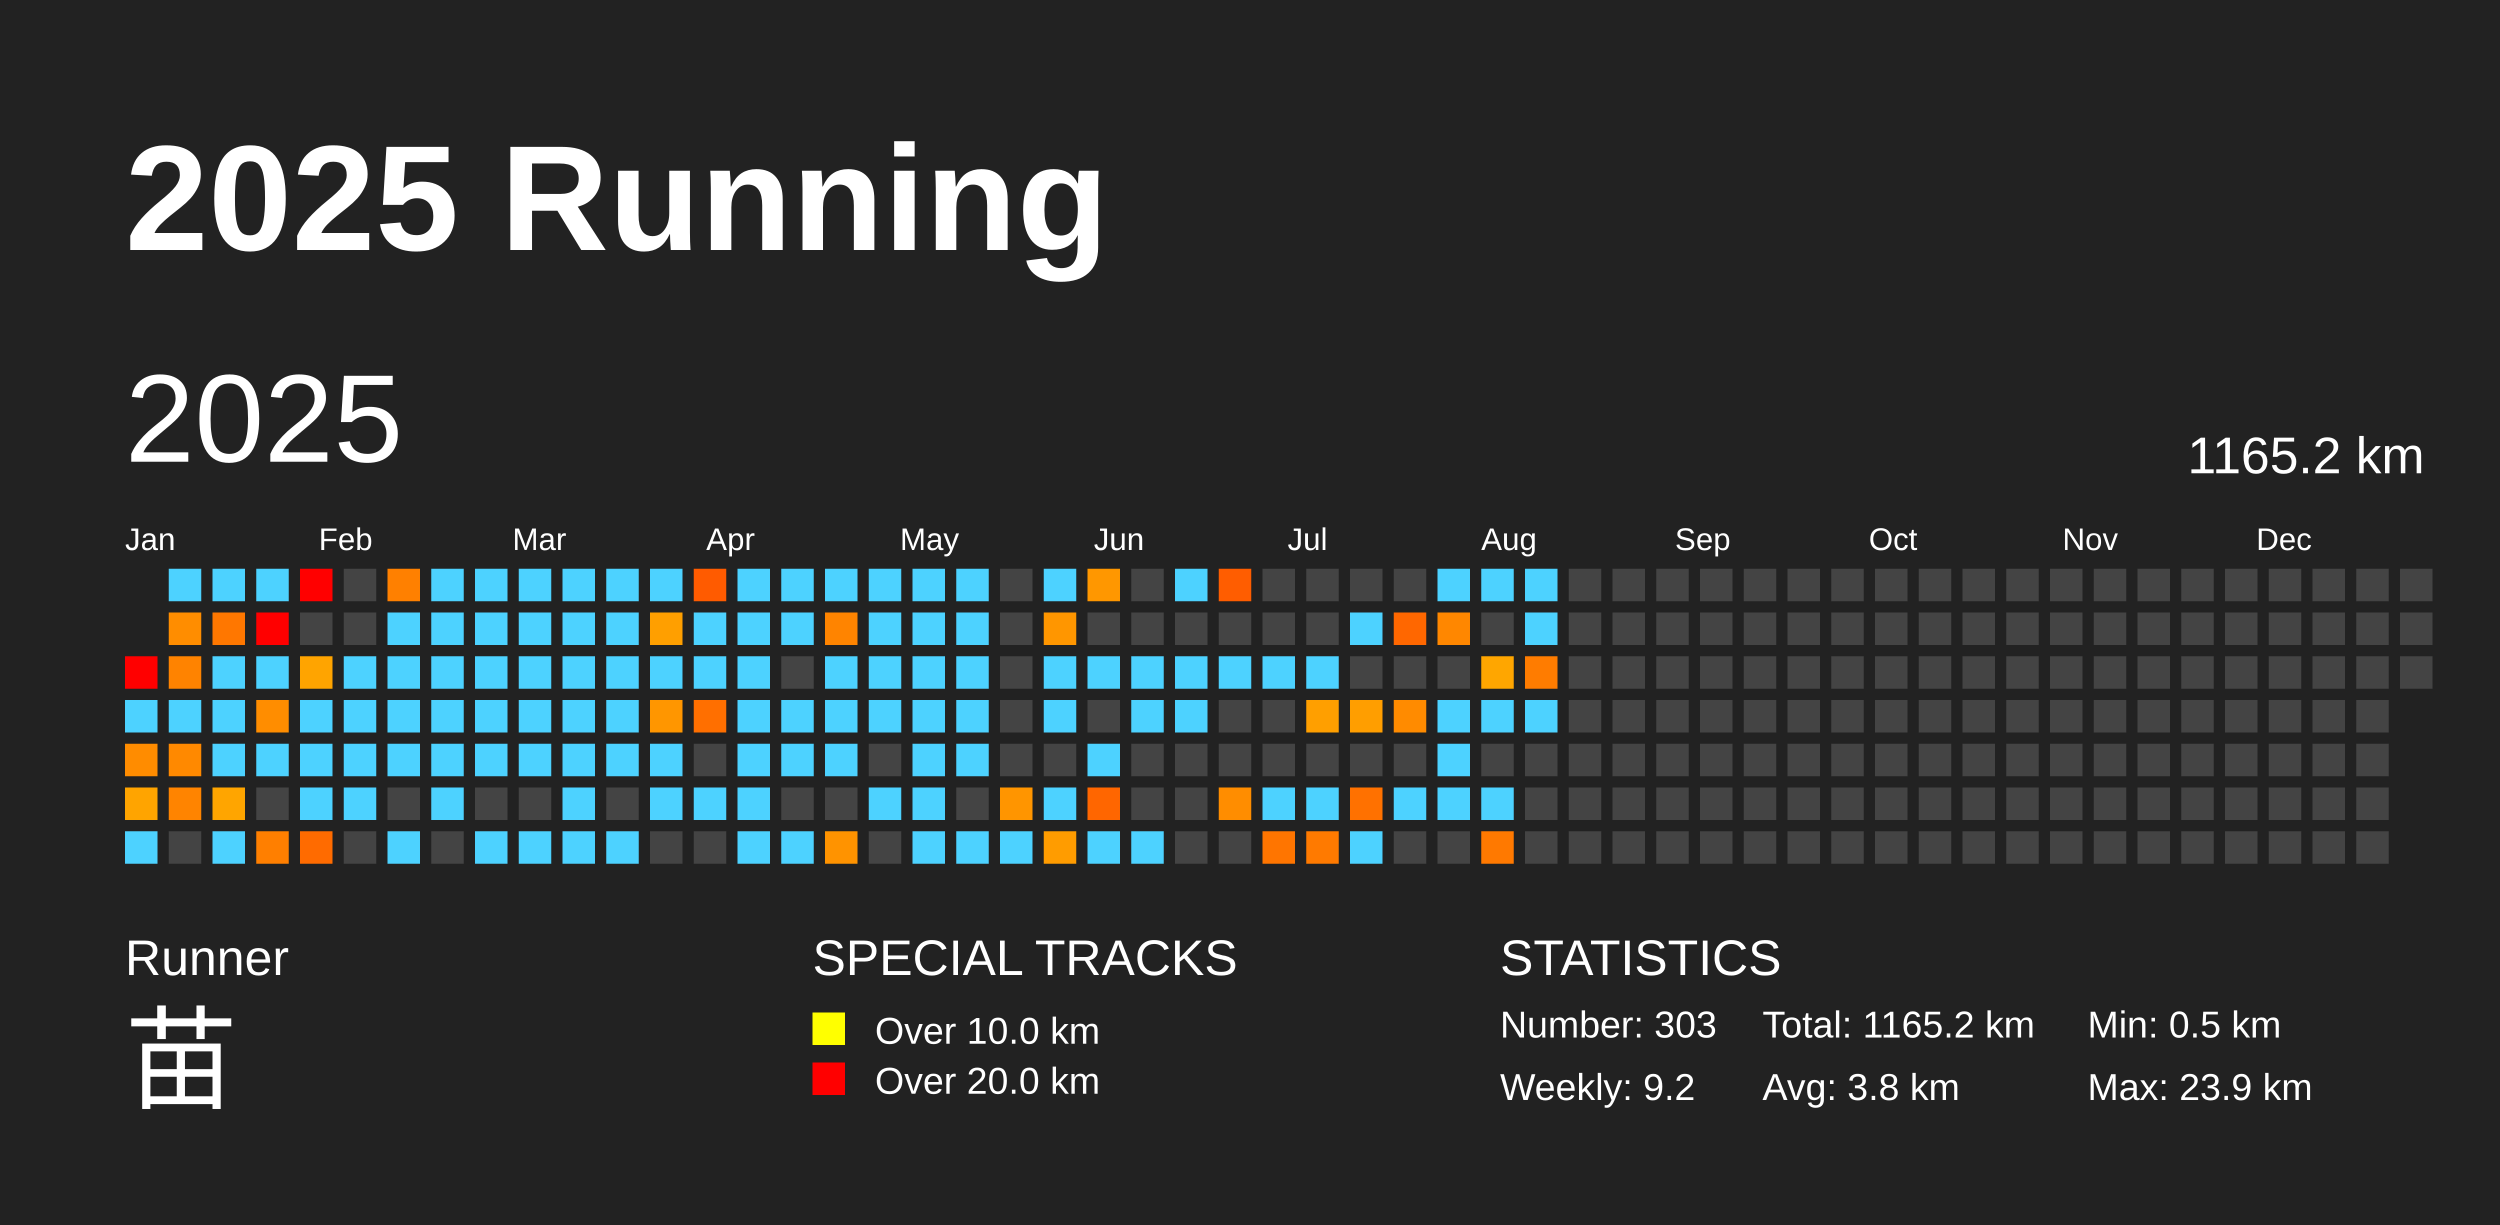
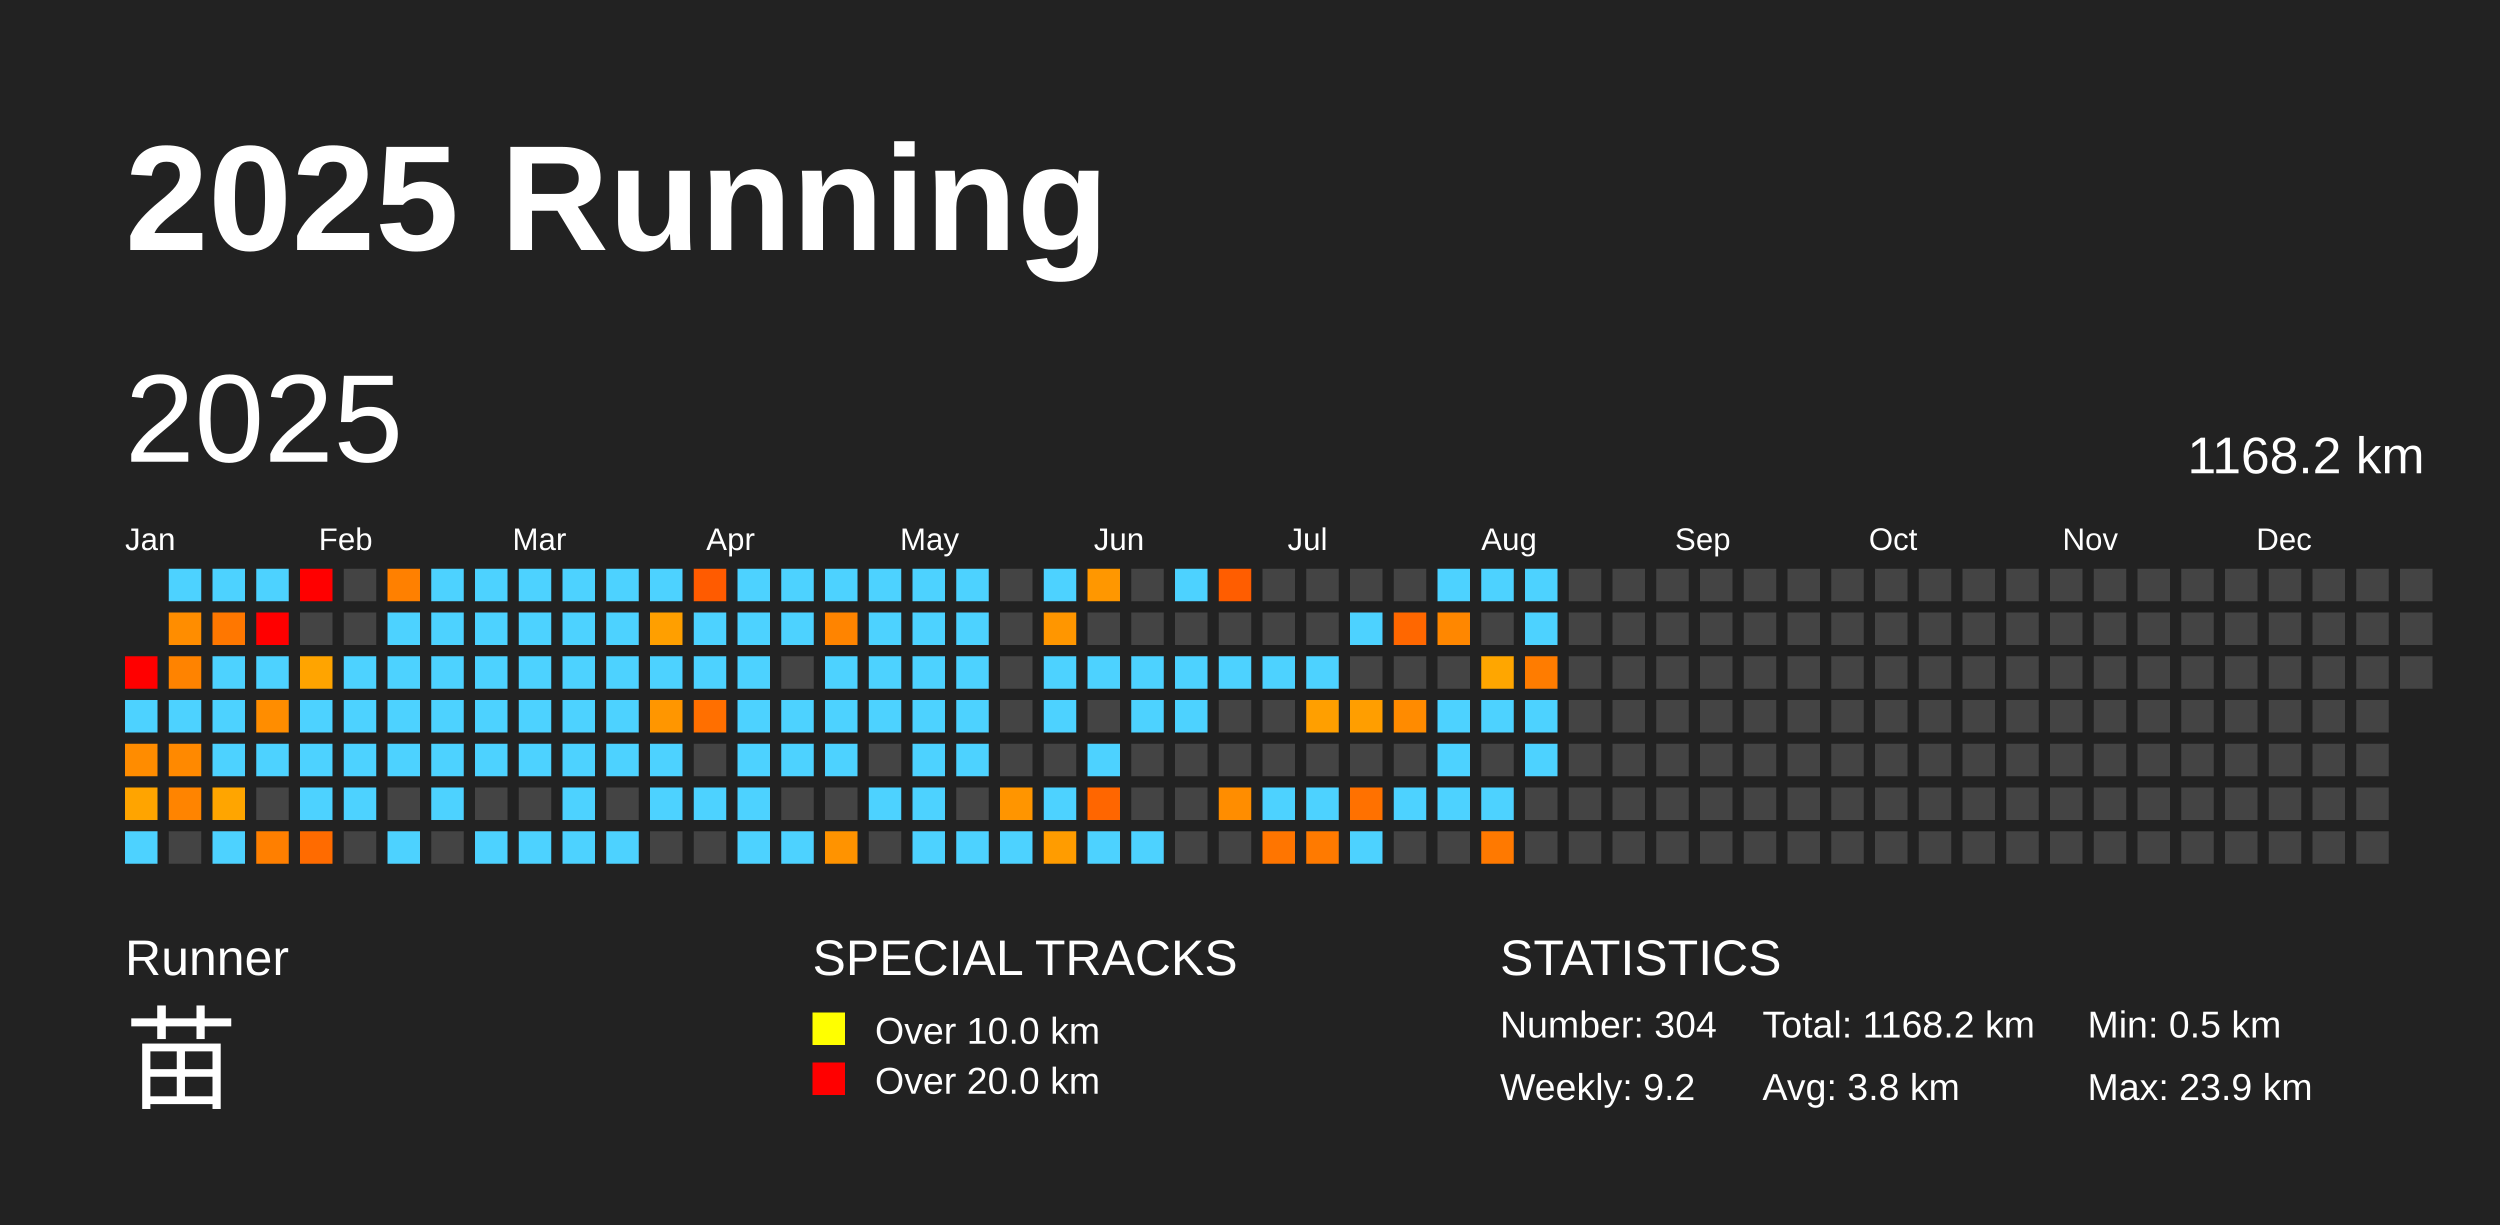
<svg xmlns="http://www.w3.org/2000/svg" baseProfile="full" height="98mm" version="1.1" viewBox="0,0,200,98" width="200mm">
  <defs />
  <rect fill="#222222" height="98" width="200" x="0" y="0" />
  <text fill="#FFFFFF" style="font-size:12px; font-family:Arial; font-weight:bold;" x="10" y="20">2025 Running</text>
  <text fill="#FFFFFF" style="font-size:4px; font-family:Arial" x="10" y="78">Runner</text>
  <text fill="#FFFFFF" style="font-size:9px; font-family:Arial" x="10" y="88">苗</text>
  <text fill="#FFFFFF" style="font-size:4px; font-family:Arial" x="65" y="78">SPECIAL TRACKS</text>
  <rect fill="yellow" height="2.6" width="2.6" x="65" y="81" />
  <text fill="#FFFFFF" style="font-size:3px; font-family:Arial" x="70" y="83.5">Over 10.0 km</text>
  <rect fill="red" height="2.6" width="2.6" x="65" y="85" />
  <text fill="#FFFFFF" style="font-size:3px; font-family:Arial" x="70" y="87.5">Over 20.0 km</text>
  <text fill="#FFFFFF" style="font-size:4px; font-family:Arial" x="120" y="78">STATISTICS</text>
-   <text fill="#FFFFFF" style="font-size:3px; font-family:Arial" x="120" y="83">Number: 303</text>
+   <text fill="#FFFFFF" style="font-size:3px; font-family:Arial" x="120" y="83">Number: 304</text>
  <text fill="#FFFFFF" style="font-size:3px; font-family:Arial" x="120" y="88">Weekly: 9.2</text>
-   <text fill="#FFFFFF" style="font-size:3px; font-family:Arial" x="141" y="83">Total: 1165.2 km</text>
+   <text fill="#FFFFFF" style="font-size:3px; font-family:Arial" x="141" y="83">Total: 1168.2 km</text>
  <text fill="#FFFFFF" style="font-size:3px; font-family:Arial" x="141" y="88">Avg: 3.8 km</text>
  <text fill="#FFFFFF" style="font-size:3px; font-family:Arial" x="167" y="83">Min: 0.5 km</text>
  <text fill="#FFFFFF" style="font-size:3px; font-family:Arial" x="167" y="88">Max: 23.9 km</text>
  <text dominant-baseline="hanging" fill="#FFFFFF" style="font-size:10.0px; font-family:Arial;" x="10" y="30">2025</text>
-   <text dominant-baseline="hanging" fill="#FFFFFF" style="font-size:4.125px; font-family:Arial;" x="175" y="35">1165.2 km</text>
+   <text dominant-baseline="hanging" fill="#FFFFFF" style="font-size:4.125px; font-family:Arial;" x="175" y="35">1168.2 km</text>
  <text fill="#FFFFFF" style="font-size:2.5px; font-family:Arial" x="10.0" y="44">Jan</text>
  <text fill="#FFFFFF" style="font-size:2.5px; font-family:Arial" x="25.5" y="44">Feb</text>
  <text fill="#FFFFFF" style="font-size:2.5px; font-family:Arial" x="41.0" y="44">Mar</text>
  <text fill="#FFFFFF" style="font-size:2.5px; font-family:Arial" x="56.5" y="44">Apr</text>
  <text fill="#FFFFFF" style="font-size:2.5px; font-family:Arial" x="72.0" y="44">May</text>
  <text fill="#FFFFFF" style="font-size:2.5px; font-family:Arial" x="87.5" y="44">Jun</text>
  <text fill="#FFFFFF" style="font-size:2.5px; font-family:Arial" x="103.0" y="44">Jul</text>
  <text fill="#FFFFFF" style="font-size:2.5px; font-family:Arial" x="118.5" y="44">Aug</text>
  <text fill="#FFFFFF" style="font-size:2.5px; font-family:Arial" x="134.0" y="44">Sep</text>
  <text fill="#FFFFFF" style="font-size:2.5px; font-family:Arial" x="149.5" y="44">Oct</text>
  <text fill="#FFFFFF" style="font-size:2.5px; font-family:Arial" x="165.0" y="44">Nov</text>
  <text fill="#FFFFFF" style="font-size:2.5px; font-family:Arial" x="180.5" y="44">Dec</text>
  <rect fill="red" height="2.6" width="2.6" x="10.0" y="52.5" />
  <rect fill="#4dd2ff" height="2.6" width="2.6" x="10.0" y="56.0" />
  <rect fill="#ff8c00" height="2.6" width="2.6" x="10.0" y="59.5" />
  <rect fill="#ffa400" height="2.6" width="2.6" x="10.0" y="63.0" />
  <rect fill="#4dd2ff" height="2.6" width="2.6" x="10.0" y="66.5" />
  <rect fill="#4dd2ff" height="2.6" width="2.6" x="13.5" y="45.5" />
  <rect fill="#ff8d00" height="2.6" width="2.6" x="13.5" y="49.0" />
  <rect fill="#ff8300" height="2.6" width="2.6" x="13.5" y="52.5" />
  <rect fill="#4dd2ff" height="2.6" width="2.6" x="13.5" y="56.0" />
  <rect fill="#ff8900" height="2.6" width="2.6" x="13.5" y="59.5" />
  <rect fill="#ff8400" height="2.6" width="2.6" x="13.5" y="63.0" />
  <rect fill="#444444" height="2.6" width="2.6" x="13.5" y="66.5" />
  <rect fill="#4dd2ff" height="2.6" width="2.6" x="17.0" y="45.5" />
  <rect fill="#ff7700" height="2.6" width="2.6" x="17.0" y="49.0" />
  <rect fill="#4dd2ff" height="2.6" width="2.6" x="17.0" y="52.5" />
  <rect fill="#4dd2ff" height="2.6" width="2.6" x="17.0" y="56.0" />
  <rect fill="#4dd2ff" height="2.6" width="2.6" x="17.0" y="59.5" />
  <rect fill="#ffa500" height="2.6" width="2.6" x="17.0" y="63.0" />
  <rect fill="#4dd2ff" height="2.6" width="2.6" x="17.0" y="66.5" />
  <rect fill="#4dd2ff" height="2.6" width="2.6" x="20.5" y="45.5" />
  <rect fill="red" height="2.6" width="2.6" x="20.5" y="49.0" />
  <rect fill="#4dd2ff" height="2.6" width="2.6" x="20.5" y="52.5" />
  <rect fill="#ff8d00" height="2.6" width="2.6" x="20.5" y="56.0" />
  <rect fill="#4dd2ff" height="2.6" width="2.6" x="20.5" y="59.5" />
  <rect fill="#444444" height="2.6" width="2.6" x="20.5" y="63.0" />
  <rect fill="#ff7f00" height="2.6" width="2.6" x="20.5" y="66.5" />
  <rect fill="red" height="2.6" width="2.6" x="24.0" y="45.5" />
  <rect fill="#444444" height="2.6" width="2.6" x="24.0" y="49.0" />
  <rect fill="#ffa400" height="2.6" width="2.6" x="24.0" y="52.5" />
  <rect fill="#4dd2ff" height="2.6" width="2.6" x="24.0" y="56.0" />
  <rect fill="#4dd2ff" height="2.6" width="2.6" x="24.0" y="59.5" />
  <rect fill="#4dd2ff" height="2.6" width="2.6" x="24.0" y="63.0" />
  <rect fill="#ff6b00" height="2.6" width="2.6" x="24.0" y="66.5" />
  <rect fill="#444444" height="2.6" width="2.6" x="27.5" y="45.5" />
  <rect fill="#444444" height="2.6" width="2.6" x="27.5" y="49.0" />
  <rect fill="#4dd2ff" height="2.6" width="2.6" x="27.5" y="52.5" />
  <rect fill="#4dd2ff" height="2.6" width="2.6" x="27.5" y="56.0" />
  <rect fill="#4dd2ff" height="2.6" width="2.6" x="27.5" y="59.5" />
  <rect fill="#4dd2ff" height="2.6" width="2.6" x="27.5" y="63.0" />
  <rect fill="#444444" height="2.6" width="2.6" x="27.5" y="66.5" />
  <rect fill="#ff8000" height="2.6" width="2.6" x="31.0" y="45.5" />
  <rect fill="#4dd2ff" height="2.6" width="2.6" x="31.0" y="49.0" />
  <rect fill="#4dd2ff" height="2.6" width="2.6" x="31.0" y="52.5" />
  <rect fill="#4dd2ff" height="2.6" width="2.6" x="31.0" y="56.0" />
  <rect fill="#4dd2ff" height="2.6" width="2.6" x="31.0" y="59.5" />
  <rect fill="#444444" height="2.6" width="2.6" x="31.0" y="63.0" />
  <rect fill="#4dd2ff" height="2.6" width="2.6" x="31.0" y="66.5" />
  <rect fill="#4dd2ff" height="2.6" width="2.6" x="34.5" y="45.5" />
  <rect fill="#4dd2ff" height="2.6" width="2.6" x="34.5" y="49.0" />
  <rect fill="#4dd2ff" height="2.6" width="2.6" x="34.5" y="52.5" />
  <rect fill="#4dd2ff" height="2.6" width="2.6" x="34.5" y="56.0" />
  <rect fill="#4dd2ff" height="2.6" width="2.6" x="34.5" y="59.5" />
  <rect fill="#4dd2ff" height="2.6" width="2.6" x="34.5" y="63.0" />
  <rect fill="#444444" height="2.6" width="2.6" x="34.5" y="66.5" />
  <rect fill="#4dd2ff" height="2.6" width="2.6" x="38.0" y="45.5" />
  <rect fill="#4dd2ff" height="2.6" width="2.6" x="38.0" y="49.0" />
  <rect fill="#4dd2ff" height="2.6" width="2.6" x="38.0" y="52.5" />
  <rect fill="#4dd2ff" height="2.6" width="2.6" x="38.0" y="56.0" />
  <rect fill="#4dd2ff" height="2.6" width="2.6" x="38.0" y="59.5" />
  <rect fill="#444444" height="2.6" width="2.6" x="38.0" y="63.0" />
  <rect fill="#4dd2ff" height="2.6" width="2.6" x="38.0" y="66.5" />
  <rect fill="#4dd2ff" height="2.6" width="2.6" x="41.5" y="45.5" />
  <rect fill="#4dd2ff" height="2.6" width="2.6" x="41.5" y="49.0" />
  <rect fill="#4dd2ff" height="2.6" width="2.6" x="41.5" y="52.5" />
  <rect fill="#4dd2ff" height="2.6" width="2.6" x="41.5" y="56.0" />
  <rect fill="#4dd2ff" height="2.6" width="2.6" x="41.5" y="59.5" />
  <rect fill="#444444" height="2.6" width="2.6" x="41.5" y="63.0" />
  <rect fill="#4dd2ff" height="2.6" width="2.6" x="41.5" y="66.5" />
  <rect fill="#4dd2ff" height="2.6" width="2.6" x="45.0" y="45.5" />
  <rect fill="#4dd2ff" height="2.6" width="2.6" x="45.0" y="49.0" />
  <rect fill="#4dd2ff" height="2.6" width="2.6" x="45.0" y="52.5" />
  <rect fill="#4dd2ff" height="2.6" width="2.6" x="45.0" y="56.0" />
  <rect fill="#4dd2ff" height="2.6" width="2.6" x="45.0" y="59.5" />
  <rect fill="#4dd2ff" height="2.6" width="2.6" x="45.0" y="63.0" />
  <rect fill="#4dd2ff" height="2.6" width="2.6" x="45.0" y="66.5" />
  <rect fill="#4dd2ff" height="2.6" width="2.6" x="48.5" y="45.5" />
  <rect fill="#4dd2ff" height="2.6" width="2.6" x="48.5" y="49.0" />
  <rect fill="#4dd2ff" height="2.6" width="2.6" x="48.5" y="52.5" />
  <rect fill="#4dd2ff" height="2.6" width="2.6" x="48.5" y="56.0" />
  <rect fill="#4dd2ff" height="2.6" width="2.6" x="48.5" y="59.5" />
  <rect fill="#444444" height="2.6" width="2.6" x="48.5" y="63.0" />
  <rect fill="#4dd2ff" height="2.6" width="2.6" x="48.5" y="66.5" />
  <rect fill="#4dd2ff" height="2.6" width="2.6" x="52.0" y="45.5" />
  <rect fill="#ff9f00" height="2.6" width="2.6" x="52.0" y="49.0" />
  <rect fill="#4dd2ff" height="2.6" width="2.6" x="52.0" y="52.5" />
  <rect fill="#ff9600" height="2.6" width="2.6" x="52.0" y="56.0" />
  <rect fill="#4dd2ff" height="2.6" width="2.6" x="52.0" y="59.5" />
  <rect fill="#4dd2ff" height="2.6" width="2.6" x="52.0" y="63.0" />
  <rect fill="#444444" height="2.6" width="2.6" x="52.0" y="66.5" />
  <rect fill="#ff5b00" height="2.6" width="2.6" x="55.5" y="45.5" />
  <rect fill="#4dd2ff" height="2.6" width="2.6" x="55.5" y="49.0" />
  <rect fill="#4dd2ff" height="2.6" width="2.6" x="55.5" y="52.5" />
  <rect fill="#ff6f00" height="2.6" width="2.6" x="55.5" y="56.0" />
  <rect fill="#444444" height="2.6" width="2.6" x="55.5" y="59.5" />
  <rect fill="#4dd2ff" height="2.6" width="2.6" x="55.5" y="63.0" />
  <rect fill="#444444" height="2.6" width="2.6" x="55.5" y="66.5" />
  <rect fill="#4dd2ff" height="2.6" width="2.6" x="59.0" y="45.5" />
  <rect fill="#4dd2ff" height="2.6" width="2.6" x="59.0" y="49.0" />
  <rect fill="#4dd2ff" height="2.6" width="2.6" x="59.0" y="52.5" />
  <rect fill="#4dd2ff" height="2.6" width="2.6" x="59.0" y="56.0" />
  <rect fill="#4dd2ff" height="2.6" width="2.6" x="59.0" y="59.5" />
  <rect fill="#4dd2ff" height="2.6" width="2.6" x="59.0" y="63.0" />
  <rect fill="#4dd2ff" height="2.6" width="2.6" x="59.0" y="66.5" />
  <rect fill="#4dd2ff" height="2.6" width="2.6" x="62.5" y="45.5" />
  <rect fill="#4dd2ff" height="2.6" width="2.6" x="62.5" y="49.0" />
  <rect fill="#444444" height="2.6" width="2.6" x="62.5" y="52.5" />
  <rect fill="#4dd2ff" height="2.6" width="2.6" x="62.5" y="56.0" />
  <rect fill="#4dd2ff" height="2.6" width="2.6" x="62.5" y="59.5" />
  <rect fill="#444444" height="2.6" width="2.6" x="62.5" y="63.0" />
  <rect fill="#4dd2ff" height="2.6" width="2.6" x="62.5" y="66.5" />
  <rect fill="#4dd2ff" height="2.6" width="2.6" x="66.0" y="45.5" />
  <rect fill="#ff8400" height="2.6" width="2.6" x="66.0" y="49.0" />
  <rect fill="#4dd2ff" height="2.6" width="2.6" x="66.0" y="52.5" />
  <rect fill="#4dd2ff" height="2.6" width="2.6" x="66.0" y="56.0" />
  <rect fill="#4dd2ff" height="2.6" width="2.6" x="66.0" y="59.5" />
  <rect fill="#444444" height="2.6" width="2.6" x="66.0" y="63.0" />
  <rect fill="#ff9300" height="2.6" width="2.6" x="66.0" y="66.5" />
  <rect fill="#4dd2ff" height="2.6" width="2.6" x="69.5" y="45.5" />
  <rect fill="#4dd2ff" height="2.6" width="2.6" x="69.5" y="49.0" />
  <rect fill="#4dd2ff" height="2.6" width="2.6" x="69.5" y="52.5" />
  <rect fill="#4dd2ff" height="2.6" width="2.6" x="69.5" y="56.0" />
  <rect fill="#444444" height="2.6" width="2.6" x="69.5" y="59.5" />
  <rect fill="#4dd2ff" height="2.6" width="2.6" x="69.5" y="63.0" />
  <rect fill="#444444" height="2.6" width="2.6" x="69.5" y="66.5" />
  <rect fill="#4dd2ff" height="2.6" width="2.6" x="73.0" y="45.5" />
  <rect fill="#4dd2ff" height="2.6" width="2.6" x="73.0" y="49.0" />
  <rect fill="#4dd2ff" height="2.6" width="2.6" x="73.0" y="52.5" />
  <rect fill="#4dd2ff" height="2.6" width="2.6" x="73.0" y="56.0" />
  <rect fill="#4dd2ff" height="2.6" width="2.6" x="73.0" y="59.5" />
  <rect fill="#4dd2ff" height="2.6" width="2.6" x="73.0" y="63.0" />
  <rect fill="#4dd2ff" height="2.6" width="2.6" x="73.0" y="66.5" />
  <rect fill="#4dd2ff" height="2.6" width="2.6" x="76.5" y="45.5" />
  <rect fill="#4dd2ff" height="2.6" width="2.6" x="76.5" y="49.0" />
  <rect fill="#4dd2ff" height="2.6" width="2.6" x="76.5" y="52.5" />
  <rect fill="#4dd2ff" height="2.6" width="2.6" x="76.5" y="56.0" />
  <rect fill="#4dd2ff" height="2.6" width="2.6" x="76.5" y="59.5" />
  <rect fill="#444444" height="2.6" width="2.6" x="76.5" y="63.0" />
  <rect fill="#4dd2ff" height="2.6" width="2.6" x="76.5" y="66.5" />
  <rect fill="#444444" height="2.6" width="2.6" x="80.0" y="45.5" />
  <rect fill="#444444" height="2.6" width="2.6" x="80.0" y="49.0" />
  <rect fill="#444444" height="2.6" width="2.6" x="80.0" y="52.5" />
  <rect fill="#444444" height="2.6" width="2.6" x="80.0" y="56.0" />
  <rect fill="#444444" height="2.6" width="2.6" x="80.0" y="59.5" />
  <rect fill="#ff9500" height="2.6" width="2.6" x="80.0" y="63.0" />
  <rect fill="#4dd2ff" height="2.6" width="2.6" x="80.0" y="66.5" />
  <rect fill="#4dd2ff" height="2.6" width="2.6" x="83.5" y="45.5" />
  <rect fill="#ff9600" height="2.6" width="2.6" x="83.5" y="49.0" />
  <rect fill="#4dd2ff" height="2.6" width="2.6" x="83.5" y="52.5" />
  <rect fill="#4dd2ff" height="2.6" width="2.6" x="83.5" y="56.0" />
  <rect fill="#444444" height="2.6" width="2.6" x="83.5" y="59.5" />
  <rect fill="#4dd2ff" height="2.6" width="2.6" x="83.5" y="63.0" />
  <rect fill="#ff9c00" height="2.6" width="2.6" x="83.5" y="66.5" />
  <rect fill="#ff9700" height="2.6" width="2.6" x="87.0" y="45.5" />
  <rect fill="#444444" height="2.6" width="2.6" x="87.0" y="49.0" />
  <rect fill="#4dd2ff" height="2.6" width="2.6" x="87.0" y="52.5" />
  <rect fill="#444444" height="2.6" width="2.6" x="87.0" y="56.0" />
  <rect fill="#4dd2ff" height="2.6" width="2.6" x="87.0" y="59.5" />
  <rect fill="#ff6600" height="2.6" width="2.6" x="87.0" y="63.0" />
  <rect fill="#4dd2ff" height="2.6" width="2.6" x="87.0" y="66.5" />
  <rect fill="#444444" height="2.6" width="2.6" x="90.5" y="45.5" />
  <rect fill="#444444" height="2.6" width="2.6" x="90.5" y="49.0" />
  <rect fill="#4dd2ff" height="2.6" width="2.6" x="90.5" y="52.5" />
  <rect fill="#4dd2ff" height="2.6" width="2.6" x="90.5" y="56.0" />
  <rect fill="#444444" height="2.6" width="2.6" x="90.5" y="59.5" />
  <rect fill="#444444" height="2.6" width="2.6" x="90.5" y="63.0" />
  <rect fill="#4dd2ff" height="2.6" width="2.6" x="90.5" y="66.5" />
  <rect fill="#4dd2ff" height="2.6" width="2.6" x="94.0" y="45.5" />
  <rect fill="#444444" height="2.6" width="2.6" x="94.0" y="49.0" />
  <rect fill="#4dd2ff" height="2.6" width="2.6" x="94.0" y="52.5" />
  <rect fill="#4dd2ff" height="2.6" width="2.6" x="94.0" y="56.0" />
  <rect fill="#444444" height="2.6" width="2.6" x="94.0" y="59.5" />
  <rect fill="#444444" height="2.6" width="2.6" x="94.0" y="63.0" />
  <rect fill="#444444" height="2.6" width="2.6" x="94.0" y="66.5" />
  <rect fill="#ff5d00" height="2.6" width="2.6" x="97.5" y="45.5" />
  <rect fill="#444444" height="2.6" width="2.6" x="97.5" y="49.0" />
  <rect fill="#4dd2ff" height="2.6" width="2.6" x="97.5" y="52.5" />
  <rect fill="#444444" height="2.6" width="2.6" x="97.5" y="56.0" />
  <rect fill="#444444" height="2.6" width="2.6" x="97.5" y="59.5" />
  <rect fill="#ff8d00" height="2.6" width="2.6" x="97.5" y="63.0" />
  <rect fill="#444444" height="2.6" width="2.6" x="97.5" y="66.5" />
  <rect fill="#444444" height="2.6" width="2.6" x="101.0" y="45.5" />
  <rect fill="#444444" height="2.6" width="2.6" x="101.0" y="49.0" />
  <rect fill="#4dd2ff" height="2.6" width="2.6" x="101.0" y="52.5" />
  <rect fill="#444444" height="2.6" width="2.6" x="101.0" y="56.0" />
  <rect fill="#444444" height="2.6" width="2.6" x="101.0" y="59.5" />
  <rect fill="#4dd2ff" height="2.6" width="2.6" x="101.0" y="63.0" />
  <rect fill="#ff7500" height="2.6" width="2.6" x="101.0" y="66.5" />
  <rect fill="#444444" height="2.6" width="2.6" x="104.5" y="45.5" />
  <rect fill="#444444" height="2.6" width="2.6" x="104.5" y="49.0" />
  <rect fill="#4dd2ff" height="2.6" width="2.6" x="104.5" y="52.5" />
  <rect fill="#ff9f00" height="2.6" width="2.6" x="104.5" y="56.0" />
  <rect fill="#444444" height="2.6" width="2.6" x="104.5" y="59.5" />
  <rect fill="#4dd2ff" height="2.6" width="2.6" x="104.5" y="63.0" />
  <rect fill="#ff7a00" height="2.6" width="2.6" x="104.5" y="66.5" />
  <rect fill="#444444" height="2.6" width="2.6" x="108.0" y="45.5" />
  <rect fill="#4dd2ff" height="2.6" width="2.6" x="108.0" y="49.0" />
  <rect fill="#444444" height="2.6" width="2.6" x="108.0" y="52.5" />
  <rect fill="#ff9e00" height="2.6" width="2.6" x="108.0" y="56.0" />
  <rect fill="#444444" height="2.6" width="2.6" x="108.0" y="59.5" />
  <rect fill="#ff7100" height="2.6" width="2.6" x="108.0" y="63.0" />
  <rect fill="#4dd2ff" height="2.6" width="2.6" x="108.0" y="66.5" />
  <rect fill="#444444" height="2.6" width="2.6" x="111.5" y="45.5" />
  <rect fill="#ff6700" height="2.6" width="2.6" x="111.5" y="49.0" />
  <rect fill="#444444" height="2.6" width="2.6" x="111.5" y="52.5" />
  <rect fill="#ff8b00" height="2.6" width="2.6" x="111.5" y="56.0" />
  <rect fill="#444444" height="2.6" width="2.6" x="111.5" y="59.5" />
  <rect fill="#4dd2ff" height="2.6" width="2.6" x="111.5" y="63.0" />
  <rect fill="#444444" height="2.6" width="2.6" x="111.5" y="66.5" />
  <rect fill="#4dd2ff" height="2.6" width="2.6" x="115.0" y="45.5" />
  <rect fill="#ff8700" height="2.6" width="2.6" x="115.0" y="49.0" />
  <rect fill="#444444" height="2.6" width="2.6" x="115.0" y="52.5" />
  <rect fill="#4dd2ff" height="2.6" width="2.6" x="115.0" y="56.0" />
  <rect fill="#4dd2ff" height="2.6" width="2.6" x="115.0" y="59.5" />
  <rect fill="#4dd2ff" height="2.6" width="2.6" x="115.0" y="63.0" />
  <rect fill="#444444" height="2.6" width="2.6" x="115.0" y="66.5" />
  <rect fill="#4dd2ff" height="2.6" width="2.6" x="118.5" y="45.5" />
  <rect fill="#444444" height="2.6" width="2.6" x="118.5" y="49.0" />
  <rect fill="#ffa600" height="2.6" width="2.6" x="118.5" y="52.5" />
  <rect fill="#4dd2ff" height="2.6" width="2.6" x="118.5" y="56.0" />
  <rect fill="#444444" height="2.6" width="2.6" x="118.5" y="59.5" />
  <rect fill="#4dd2ff" height="2.6" width="2.6" x="118.5" y="63.0" />
  <rect fill="#ff7900" height="2.6" width="2.6" x="118.5" y="66.5" />
  <rect fill="#4dd2ff" height="2.6" width="2.6" x="122.0" y="45.5" />
  <rect fill="#4dd2ff" height="2.6" width="2.6" x="122.0" y="49.0" />
  <rect fill="#ff7c00" height="2.6" width="2.6" x="122.0" y="52.5" />
  <rect fill="#4dd2ff" height="2.6" width="2.6" x="122.0" y="56.0" />
-   <rect fill="#444444" height="2.6" width="2.6" x="122.0" y="59.5" />
+   <rect fill="#4dd2ff" height="2.6" width="2.6" x="122.0" y="59.5" />
  <rect fill="#444444" height="2.6" width="2.6" x="122.0" y="63.0" />
  <rect fill="#444444" height="2.6" width="2.6" x="122.0" y="66.5" />
  <rect fill="#444444" height="2.6" width="2.6" x="125.5" y="45.5" />
  <rect fill="#444444" height="2.6" width="2.6" x="125.5" y="49.0" />
  <rect fill="#444444" height="2.6" width="2.6" x="125.5" y="52.5" />
  <rect fill="#444444" height="2.6" width="2.6" x="125.5" y="56.0" />
  <rect fill="#444444" height="2.6" width="2.6" x="125.5" y="59.5" />
  <rect fill="#444444" height="2.6" width="2.6" x="125.5" y="63.0" />
  <rect fill="#444444" height="2.6" width="2.6" x="125.5" y="66.5" />
  <rect fill="#444444" height="2.6" width="2.6" x="129.0" y="45.5" />
  <rect fill="#444444" height="2.6" width="2.6" x="129.0" y="49.0" />
  <rect fill="#444444" height="2.6" width="2.6" x="129.0" y="52.5" />
  <rect fill="#444444" height="2.6" width="2.6" x="129.0" y="56.0" />
  <rect fill="#444444" height="2.6" width="2.6" x="129.0" y="59.5" />
  <rect fill="#444444" height="2.6" width="2.6" x="129.0" y="63.0" />
  <rect fill="#444444" height="2.6" width="2.6" x="129.0" y="66.5" />
  <rect fill="#444444" height="2.6" width="2.6" x="132.5" y="45.5" />
  <rect fill="#444444" height="2.6" width="2.6" x="132.5" y="49.0" />
  <rect fill="#444444" height="2.6" width="2.6" x="132.5" y="52.5" />
  <rect fill="#444444" height="2.6" width="2.6" x="132.5" y="56.0" />
  <rect fill="#444444" height="2.6" width="2.6" x="132.5" y="59.5" />
  <rect fill="#444444" height="2.6" width="2.6" x="132.5" y="63.0" />
  <rect fill="#444444" height="2.6" width="2.6" x="132.5" y="66.5" />
  <rect fill="#444444" height="2.6" width="2.6" x="136.0" y="45.5" />
  <rect fill="#444444" height="2.6" width="2.6" x="136.0" y="49.0" />
  <rect fill="#444444" height="2.6" width="2.6" x="136.0" y="52.5" />
  <rect fill="#444444" height="2.6" width="2.6" x="136.0" y="56.0" />
  <rect fill="#444444" height="2.6" width="2.6" x="136.0" y="59.5" />
  <rect fill="#444444" height="2.6" width="2.6" x="136.0" y="63.0" />
  <rect fill="#444444" height="2.6" width="2.6" x="136.0" y="66.5" />
  <rect fill="#444444" height="2.6" width="2.6" x="139.5" y="45.5" />
  <rect fill="#444444" height="2.6" width="2.6" x="139.5" y="49.0" />
  <rect fill="#444444" height="2.6" width="2.6" x="139.5" y="52.5" />
  <rect fill="#444444" height="2.6" width="2.6" x="139.5" y="56.0" />
  <rect fill="#444444" height="2.6" width="2.6" x="139.5" y="59.5" />
  <rect fill="#444444" height="2.6" width="2.6" x="139.5" y="63.0" />
  <rect fill="#444444" height="2.6" width="2.6" x="139.5" y="66.5" />
  <rect fill="#444444" height="2.6" width="2.6" x="143.0" y="45.5" />
  <rect fill="#444444" height="2.6" width="2.6" x="143.0" y="49.0" />
  <rect fill="#444444" height="2.6" width="2.6" x="143.0" y="52.5" />
  <rect fill="#444444" height="2.6" width="2.6" x="143.0" y="56.0" />
  <rect fill="#444444" height="2.6" width="2.6" x="143.0" y="59.5" />
  <rect fill="#444444" height="2.6" width="2.6" x="143.0" y="63.0" />
  <rect fill="#444444" height="2.6" width="2.6" x="143.0" y="66.5" />
  <rect fill="#444444" height="2.6" width="2.6" x="146.5" y="45.5" />
  <rect fill="#444444" height="2.6" width="2.6" x="146.5" y="49.0" />
  <rect fill="#444444" height="2.6" width="2.6" x="146.5" y="52.5" />
  <rect fill="#444444" height="2.6" width="2.6" x="146.5" y="56.0" />
  <rect fill="#444444" height="2.6" width="2.6" x="146.5" y="59.5" />
  <rect fill="#444444" height="2.6" width="2.6" x="146.5" y="63.0" />
  <rect fill="#444444" height="2.6" width="2.6" x="146.5" y="66.5" />
  <rect fill="#444444" height="2.6" width="2.6" x="150.0" y="45.5" />
  <rect fill="#444444" height="2.6" width="2.6" x="150.0" y="49.0" />
  <rect fill="#444444" height="2.6" width="2.6" x="150.0" y="52.5" />
  <rect fill="#444444" height="2.6" width="2.6" x="150.0" y="56.0" />
  <rect fill="#444444" height="2.6" width="2.6" x="150.0" y="59.5" />
  <rect fill="#444444" height="2.6" width="2.6" x="150.0" y="63.0" />
  <rect fill="#444444" height="2.6" width="2.6" x="150.0" y="66.5" />
  <rect fill="#444444" height="2.6" width="2.6" x="153.5" y="45.5" />
  <rect fill="#444444" height="2.6" width="2.6" x="153.5" y="49.0" />
  <rect fill="#444444" height="2.6" width="2.6" x="153.5" y="52.5" />
  <rect fill="#444444" height="2.6" width="2.6" x="153.5" y="56.0" />
  <rect fill="#444444" height="2.6" width="2.6" x="153.5" y="59.5" />
  <rect fill="#444444" height="2.6" width="2.6" x="153.5" y="63.0" />
  <rect fill="#444444" height="2.6" width="2.6" x="153.5" y="66.5" />
  <rect fill="#444444" height="2.6" width="2.6" x="157.0" y="45.5" />
  <rect fill="#444444" height="2.6" width="2.6" x="157.0" y="49.0" />
  <rect fill="#444444" height="2.6" width="2.6" x="157.0" y="52.5" />
  <rect fill="#444444" height="2.6" width="2.6" x="157.0" y="56.0" />
  <rect fill="#444444" height="2.6" width="2.6" x="157.0" y="59.5" />
  <rect fill="#444444" height="2.6" width="2.6" x="157.0" y="63.0" />
  <rect fill="#444444" height="2.6" width="2.6" x="157.0" y="66.5" />
  <rect fill="#444444" height="2.6" width="2.6" x="160.5" y="45.5" />
  <rect fill="#444444" height="2.6" width="2.6" x="160.5" y="49.0" />
  <rect fill="#444444" height="2.6" width="2.6" x="160.5" y="52.5" />
  <rect fill="#444444" height="2.6" width="2.6" x="160.5" y="56.0" />
  <rect fill="#444444" height="2.6" width="2.6" x="160.5" y="59.5" />
  <rect fill="#444444" height="2.6" width="2.6" x="160.5" y="63.0" />
  <rect fill="#444444" height="2.6" width="2.6" x="160.5" y="66.5" />
  <rect fill="#444444" height="2.6" width="2.6" x="164.0" y="45.5" />
  <rect fill="#444444" height="2.6" width="2.6" x="164.0" y="49.0" />
  <rect fill="#444444" height="2.6" width="2.6" x="164.0" y="52.5" />
  <rect fill="#444444" height="2.6" width="2.6" x="164.0" y="56.0" />
  <rect fill="#444444" height="2.6" width="2.6" x="164.0" y="59.5" />
  <rect fill="#444444" height="2.6" width="2.6" x="164.0" y="63.0" />
  <rect fill="#444444" height="2.6" width="2.6" x="164.0" y="66.5" />
  <rect fill="#444444" height="2.6" width="2.6" x="167.5" y="45.5" />
  <rect fill="#444444" height="2.6" width="2.6" x="167.5" y="49.0" />
  <rect fill="#444444" height="2.6" width="2.6" x="167.5" y="52.5" />
  <rect fill="#444444" height="2.6" width="2.6" x="167.5" y="56.0" />
  <rect fill="#444444" height="2.6" width="2.6" x="167.5" y="59.5" />
  <rect fill="#444444" height="2.6" width="2.6" x="167.5" y="63.0" />
  <rect fill="#444444" height="2.6" width="2.6" x="167.5" y="66.5" />
  <rect fill="#444444" height="2.6" width="2.6" x="171.0" y="45.5" />
  <rect fill="#444444" height="2.6" width="2.6" x="171.0" y="49.0" />
  <rect fill="#444444" height="2.6" width="2.6" x="171.0" y="52.5" />
  <rect fill="#444444" height="2.6" width="2.6" x="171.0" y="56.0" />
  <rect fill="#444444" height="2.6" width="2.6" x="171.0" y="59.5" />
  <rect fill="#444444" height="2.6" width="2.6" x="171.0" y="63.0" />
  <rect fill="#444444" height="2.6" width="2.6" x="171.0" y="66.5" />
  <rect fill="#444444" height="2.6" width="2.6" x="174.5" y="45.5" />
  <rect fill="#444444" height="2.6" width="2.6" x="174.5" y="49.0" />
  <rect fill="#444444" height="2.6" width="2.6" x="174.5" y="52.5" />
  <rect fill="#444444" height="2.6" width="2.6" x="174.5" y="56.0" />
  <rect fill="#444444" height="2.6" width="2.6" x="174.5" y="59.5" />
  <rect fill="#444444" height="2.6" width="2.6" x="174.5" y="63.0" />
  <rect fill="#444444" height="2.6" width="2.6" x="174.5" y="66.5" />
  <rect fill="#444444" height="2.6" width="2.6" x="178.0" y="45.5" />
  <rect fill="#444444" height="2.6" width="2.6" x="178.0" y="49.0" />
  <rect fill="#444444" height="2.6" width="2.6" x="178.0" y="52.5" />
  <rect fill="#444444" height="2.6" width="2.6" x="178.0" y="56.0" />
  <rect fill="#444444" height="2.6" width="2.6" x="178.0" y="59.5" />
  <rect fill="#444444" height="2.6" width="2.6" x="178.0" y="63.0" />
  <rect fill="#444444" height="2.6" width="2.6" x="178.0" y="66.5" />
  <rect fill="#444444" height="2.6" width="2.6" x="181.5" y="45.5" />
  <rect fill="#444444" height="2.6" width="2.6" x="181.5" y="49.0" />
  <rect fill="#444444" height="2.6" width="2.6" x="181.5" y="52.5" />
  <rect fill="#444444" height="2.6" width="2.6" x="181.5" y="56.0" />
  <rect fill="#444444" height="2.6" width="2.6" x="181.5" y="59.5" />
  <rect fill="#444444" height="2.6" width="2.6" x="181.5" y="63.0" />
  <rect fill="#444444" height="2.6" width="2.6" x="181.5" y="66.5" />
  <rect fill="#444444" height="2.6" width="2.6" x="185.0" y="45.5" />
  <rect fill="#444444" height="2.6" width="2.6" x="185.0" y="49.0" />
  <rect fill="#444444" height="2.6" width="2.6" x="185.0" y="52.5" />
  <rect fill="#444444" height="2.6" width="2.6" x="185.0" y="56.0" />
  <rect fill="#444444" height="2.6" width="2.6" x="185.0" y="59.5" />
  <rect fill="#444444" height="2.6" width="2.6" x="185.0" y="63.0" />
  <rect fill="#444444" height="2.6" width="2.6" x="185.0" y="66.5" />
  <rect fill="#444444" height="2.6" width="2.6" x="188.5" y="45.5" />
  <rect fill="#444444" height="2.6" width="2.6" x="188.5" y="49.0" />
  <rect fill="#444444" height="2.6" width="2.6" x="188.5" y="52.5" />
  <rect fill="#444444" height="2.6" width="2.6" x="188.5" y="56.0" />
  <rect fill="#444444" height="2.6" width="2.6" x="188.5" y="59.5" />
  <rect fill="#444444" height="2.6" width="2.6" x="188.5" y="63.0" />
  <rect fill="#444444" height="2.6" width="2.6" x="188.5" y="66.5" />
  <rect fill="#444444" height="2.6" width="2.6" x="192.0" y="45.5" />
  <rect fill="#444444" height="2.6" width="2.6" x="192.0" y="49.0" />
  <rect fill="#444444" height="2.6" width="2.6" x="192.0" y="52.5" />
</svg>
